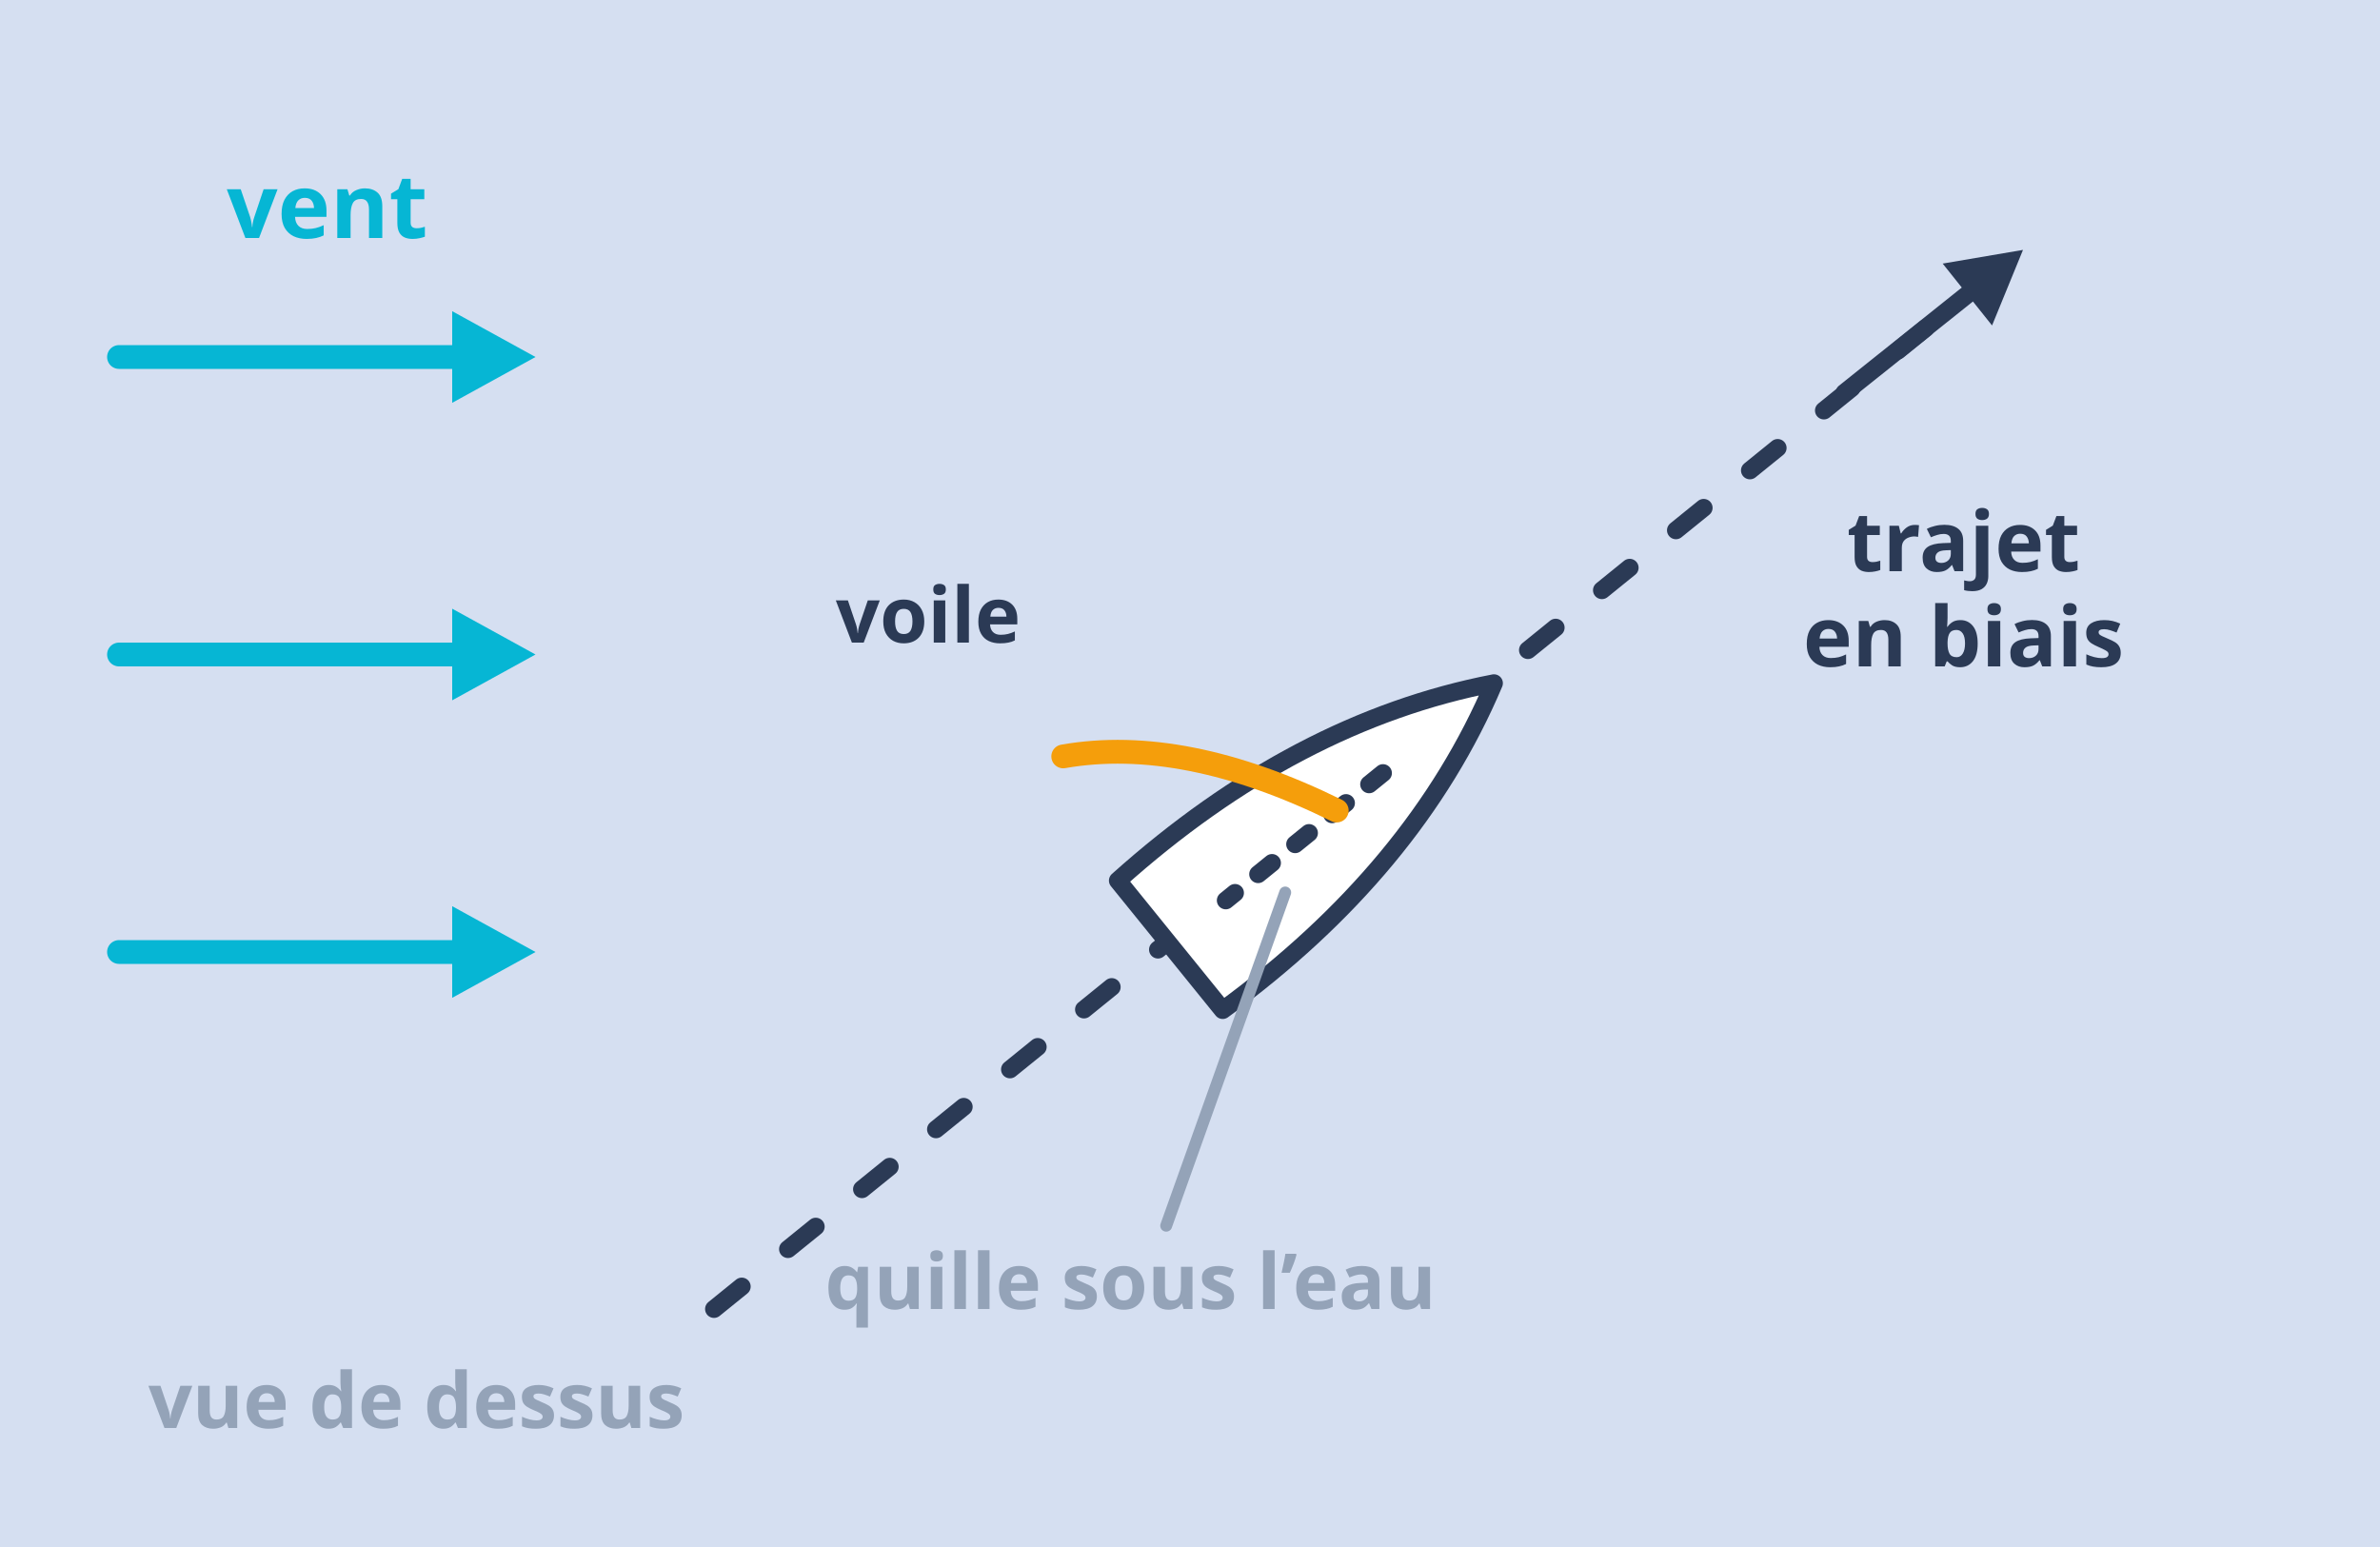
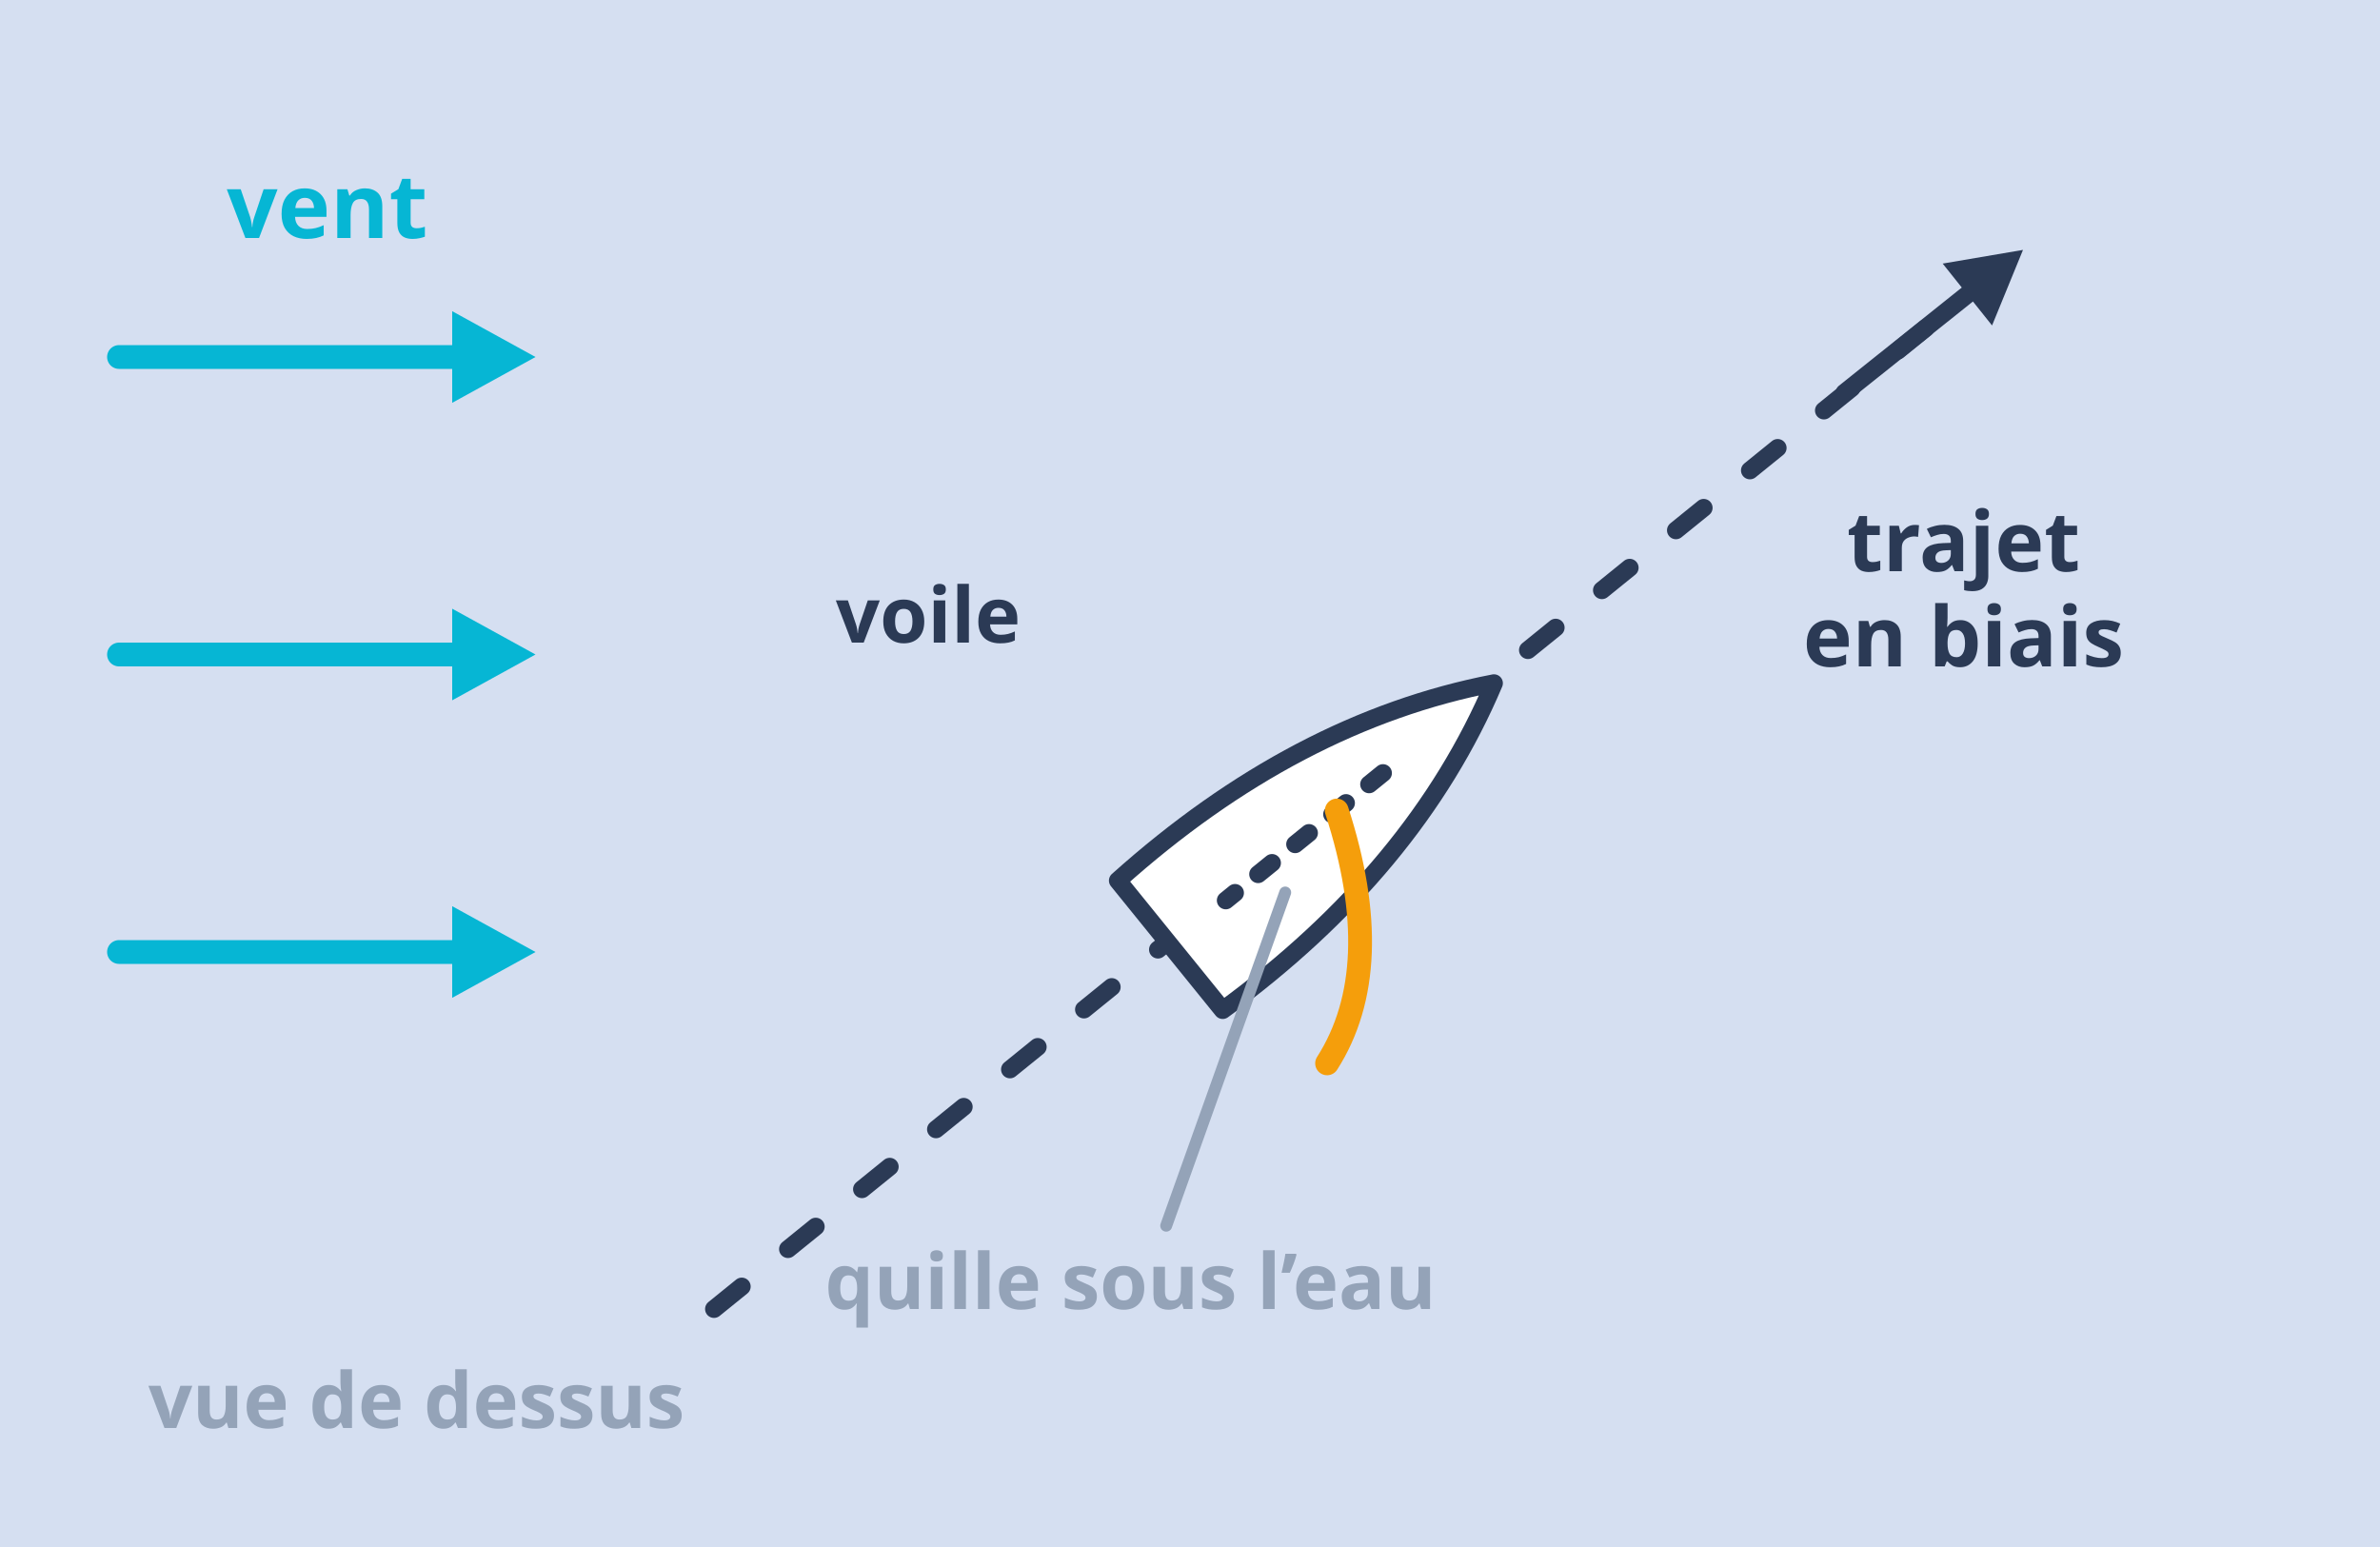
<svg xmlns="http://www.w3.org/2000/svg" viewBox="0 0 400 260" role="img">
  <style>.fl{stroke-dasharray:6 10;animation:fl 3s linear infinite}@keyframes fl{to{stroke-dashoffset:-32}}@media (prefers-reduced-motion: reduce){*{animation:none!important}}</style>
  <g font-family="system-ui, sans-serif" font-weight="600" text-anchor="middle" stroke-linecap="round" stroke-linejoin="round">
    <rect x="0" y="0" width="400" height="260" fill="#3B82F6" opacity=".15" />
    <line x1="20" y1="60" x2="77" y2="60" stroke="#06B6D4" stroke-width="4" />
    <polygon points="90,60 76,67.7 76,52.3" fill="#06B6D4" />
    <line x1="20" y1="110" x2="77" y2="110" stroke="#06B6D4" stroke-width="4" />
    <polygon points="90,110 76,117.7 76,102.3" fill="#06B6D4" />
    <line x1="20" y1="160" x2="77" y2="160" stroke="#06B6D4" stroke-width="4" />
    <polygon points="90,160 76,167.7 76,152.3" fill="#06B6D4" />
    <text x="55" y="40" font-size="15" fill="#06B6D4">vent</text>
    <path d="M120 220L330 50" stroke="#2B3A55" stroke-width="3" stroke-dasharray="6 8" fill="none" class="fl" />
    <line x1="310" y1="66" x2="331.4" y2="48.9" stroke="#2B3A55" stroke-width="3" />
    <polygon points="340,42 334.8,54.7 326.5,44.3" fill="#2B3A55" />
    <text x="330" y="96" font-size="14" fill="#2B3A55">trajet</text>
    <text x="330" y="112" font-size="14" fill="#2B3A55">en biais</text>
    <g transform="translate(220 140) rotate(51)">
      <path d="M0 -40Q16 -10 14 30H-14Q-16 -10 0 -40Z" fill="#FFFFFF" stroke="#2B3A55" stroke-width="3" />
      <path d="M0 -16V18" stroke="#2B3A55" stroke-width="3" stroke-dasharray="3 5" />
-       <path d="M0 -6Q-26 6 -36 24" stroke="#F59E0B" stroke-width="4" fill="none" />
+       <path d="M0 -6Q26 4 32 22" stroke="#F59E0B" stroke-width="4" fill="none" />
    </g>
    <text x="190" y="220" font-size="13" fill="#94A3B8">quille sous l’eau</text>
    <path d="M196 206L216 150" stroke="#94A3B8" stroke-width="2" />
    <text x="156" y="108" font-size="13" fill="#2B3A55">voile</text>
    <text x="70" y="240" font-size="13" fill="#94A3B8">vue de dessus</text>
  </g>
</svg>
